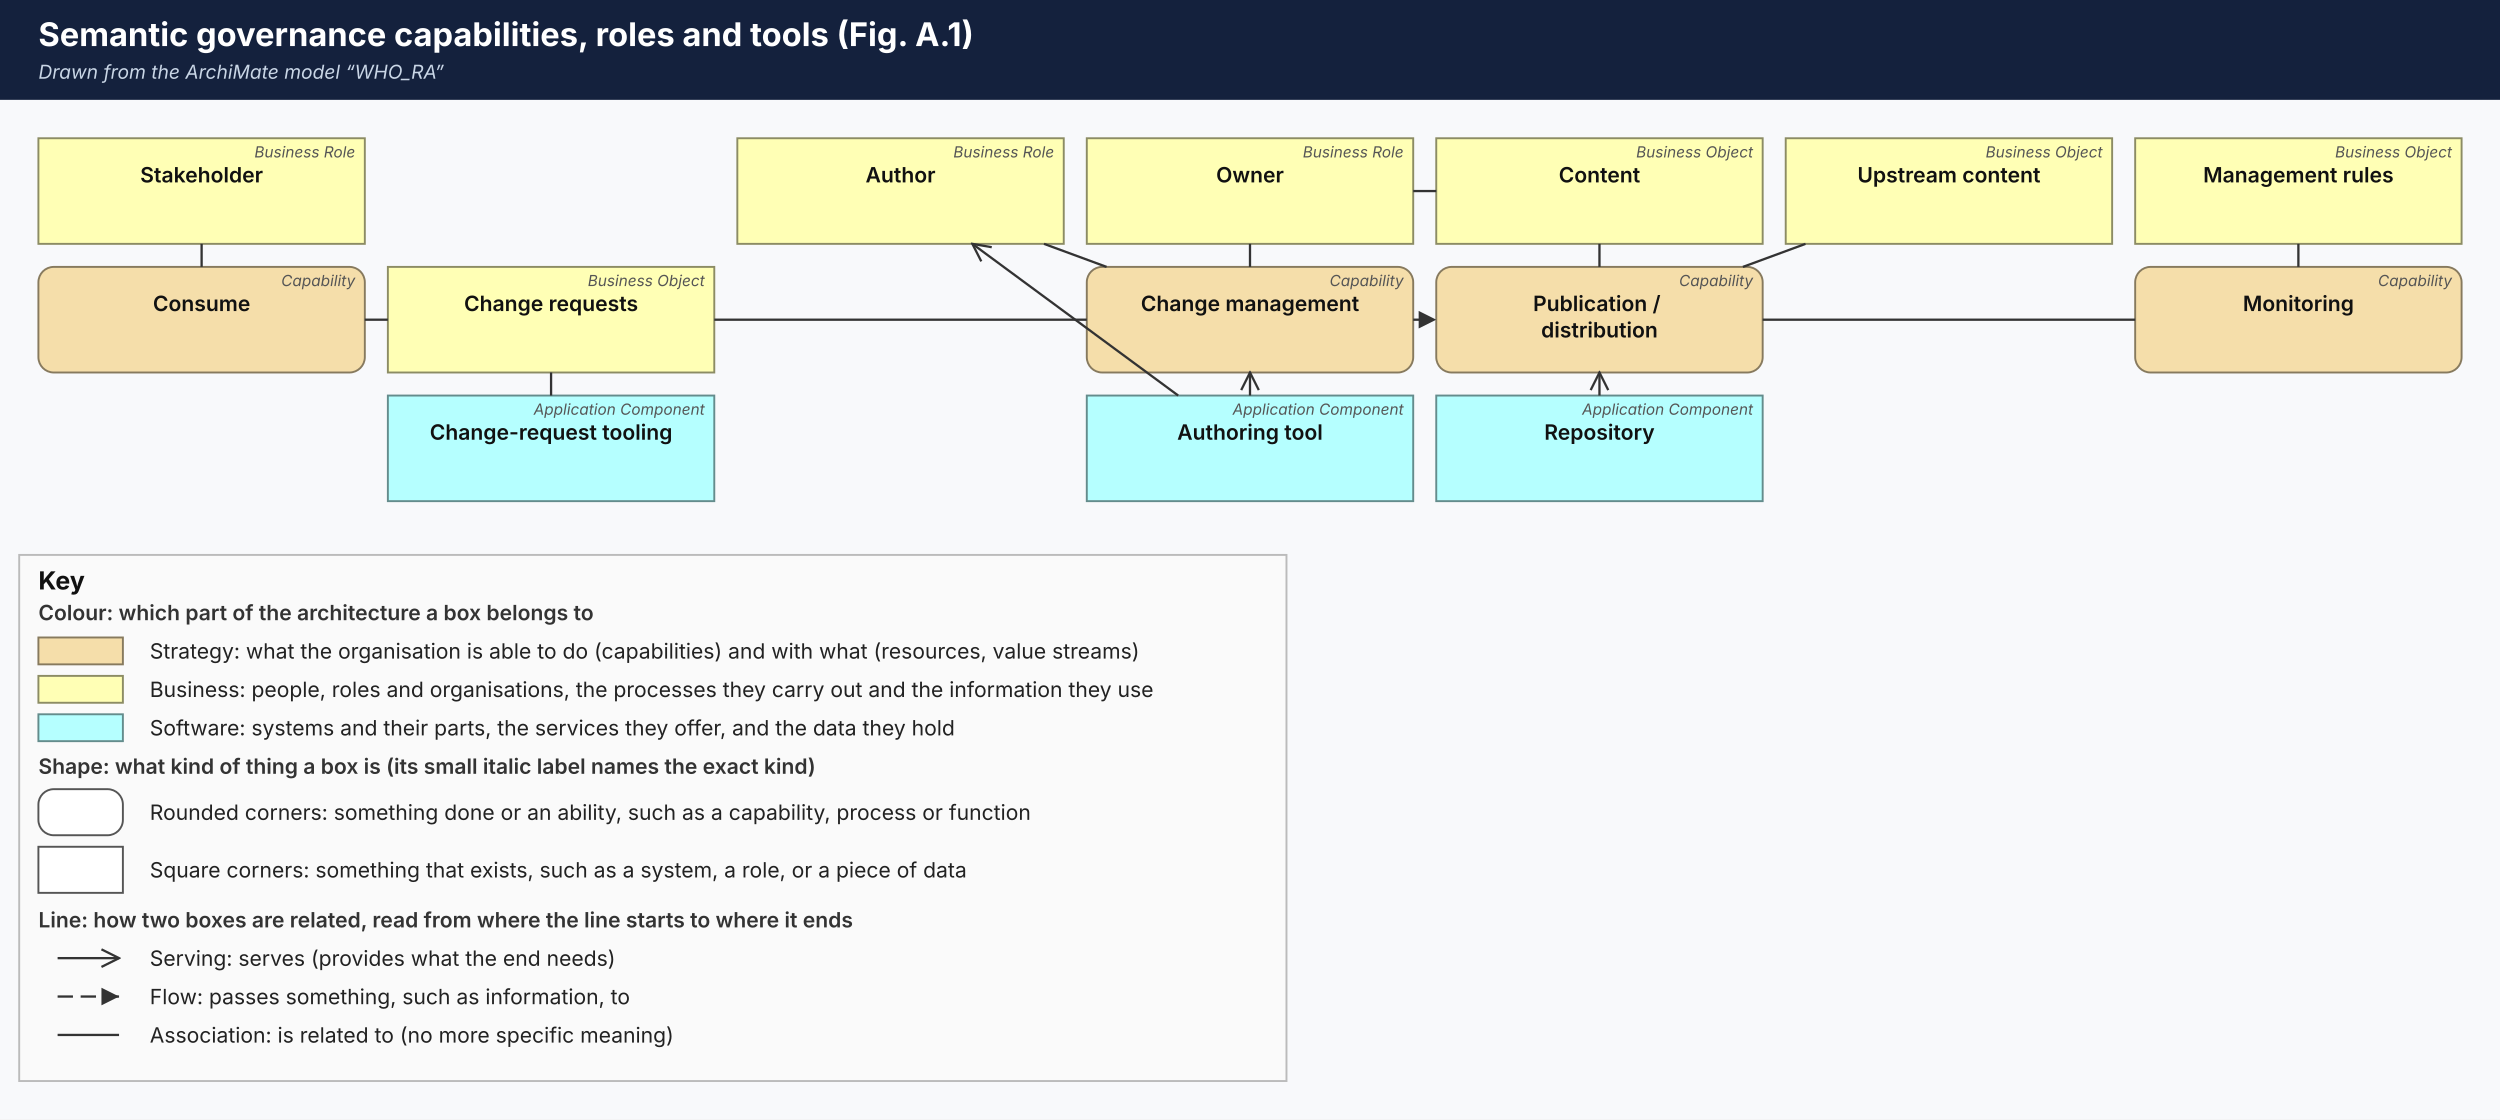
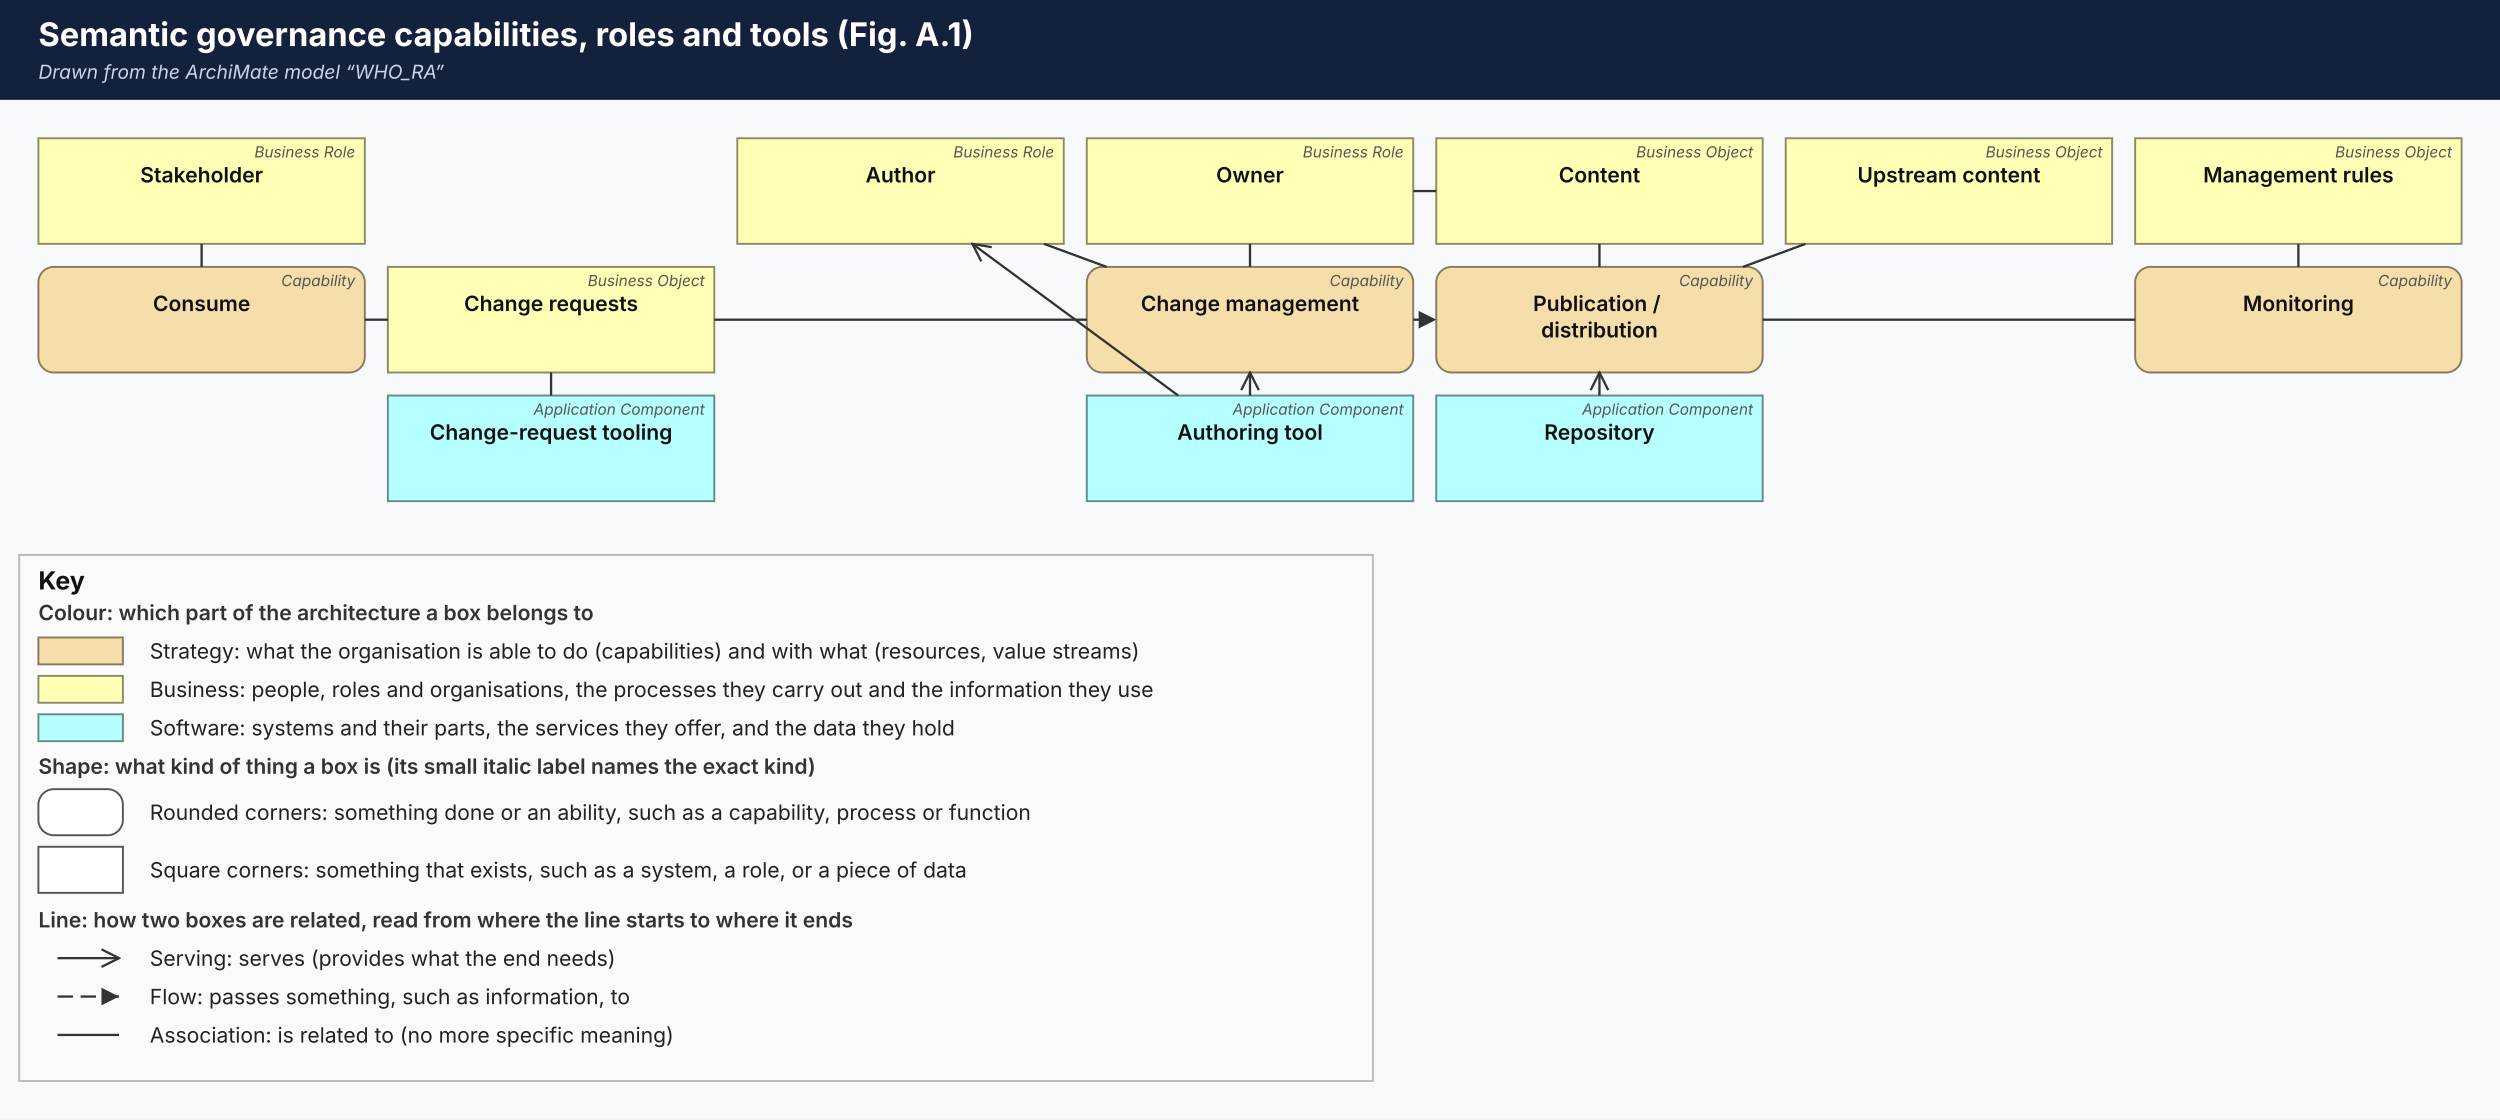
<svg xmlns="http://www.w3.org/2000/svg" viewBox="4 -48 1302 583" width="1302" height="583" role="img" aria-labelledby="av-title">
  <style>
.av-name{font:600 11px Inter, "Segoe UI", system-ui, -apple-system, Helvetica, Arial, sans-serif;fill:#111}
.av-type{font:italic 8px Inter, "Segoe UI", system-ui, -apple-system, Helvetica, Arial, sans-serif;fill:#555}
.av-group{font:600 11px Inter, "Segoe UI", system-ui, -apple-system, Helvetica, Arial, sans-serif;fill:#333}
.av-note{font:10px Inter, "Segoe UI", system-ui, -apple-system, Helvetica, Arial, sans-serif;fill:#222}
.av-key{font:11px Inter, "Segoe UI", system-ui, -apple-system, Helvetica, Arial, sans-serif;fill:#222}
.av-keyh{font:600 11px Inter, "Segoe UI", system-ui, -apple-system, Helvetica, Arial, sans-serif;fill:#333}
.av-keyt{font:700 13px Inter, "Segoe UI", system-ui, -apple-system, Helvetica, Arial, sans-serif;fill:#111}
.av-rel{font:9px Inter, "Segoe UI", system-ui, -apple-system, Helvetica, Arial, sans-serif;fill:#333;paint-order:stroke;stroke:#fff;stroke-width:3px}
a:hover rect,a:hover polygon,a:focus rect,a:focus polygon{stroke:#06c;stroke-width:2.5}
</style>
  <defs>
    <marker id="arrow-open" viewBox="0 0 12 12" refX="11" refY="6" markerWidth="11" markerHeight="11" orient="auto-start-reverse" markerUnits="userSpaceOnUse">
      <path d="M1 1 L11 6 L1 11" fill="none" stroke="#333" stroke-width="1.3" />
    </marker>
    <marker id="arrow-filled" viewBox="0 0 12 12" refX="11" refY="6" markerWidth="11" markerHeight="11" orient="auto-start-reverse" markerUnits="userSpaceOnUse">
      <path d="M1 1 L11 6 L1 11 Z" fill="#333" />
    </marker>
    <marker id="arrow-small" viewBox="0 0 10 10" refX="9" refY="5" markerWidth="8" markerHeight="8" orient="auto-start-reverse" markerUnits="userSpaceOnUse">
      <path d="M1 1 L9 5 L1 9" fill="none" stroke="#333" stroke-width="1.2" />
    </marker>
    <marker id="triangle-hollow" viewBox="0 0 14 14" refX="13" refY="7" markerWidth="13" markerHeight="13" orient="auto-start-reverse" markerUnits="userSpaceOnUse">
      <path d="M1 1 L13 7 L1 13 Z" fill="#fff" stroke="#333" stroke-width="1.2" />
    </marker>
    <marker id="diamond-filled" viewBox="0 0 16 10" refX="1" refY="5" markerWidth="16" markerHeight="10" orient="auto-start-reverse" markerUnits="userSpaceOnUse">
      <path d="M1 5 L8 1 L15 5 L8 9 Z" fill="#333" />
    </marker>
    <marker id="diamond-hollow" viewBox="0 0 16 10" refX="1" refY="5" markerWidth="16" markerHeight="10" orient="auto-start-reverse" markerUnits="userSpaceOnUse">
      <path d="M1 5 L8 1 L15 5 L8 9 Z" fill="#fff" stroke="#333" stroke-width="1.2" />
    </marker>
    <marker id="dot" viewBox="0 0 8 8" refX="4" refY="4" markerWidth="7" markerHeight="7" orient="auto" markerUnits="userSpaceOnUse">
      <circle cx="4" cy="4" r="3.2" fill="#333" />
    </marker>
    <pattern id="missing" width="8" height="8" patternUnits="userSpaceOnUse" patternTransform="rotate(45)">
      <rect width="8" height="8" fill="#fff" />
      <line x1="0" y1="0" x2="0" y2="8" stroke="#d33" stroke-width="2" />
    </pattern>
  </defs>
  <rect x="4" y="-48" width="1302" height="583" fill="#f8f9fb" />
  <rect x="4" y="-48" width="1302" height="52" fill="#14213d" />
  <text x="24" y="-24" style="font:700 17px Inter, &quot;Segoe UI&quot;, system-ui, -apple-system, Helvetica, Arial, sans-serif;fill:#fff">Semantic governance capabilities, roles and tools (Fig. A.1)</text>
  <text x="24" y="-7" style="font:italic 10px Inter, &quot;Segoe UI&quot;, system-ui, -apple-system, Helvetica, Arial, sans-serif;fill:#c9d6e6">Drawn from the ArchiMate model “WHO_RA”</text>
  <g>
    <rect x="24" y="24" width="170" height="55" fill="#ffffb5" stroke="#8c8c64" stroke-width="1" />
    <text class="av-type" x="189" y="34" text-anchor="end">Business Role</text>
    <text class="av-name" x="109" y="47" text-anchor="middle">
      <tspan x="109" dy="0">Stakeholder</tspan>
    </text>
  </g>
  <g>
    <rect x="24" y="91" width="170" height="55" rx="8" fill="#f5deaa" stroke="#877a5e" stroke-width="1" />
    <text class="av-type" x="189" y="101" text-anchor="end">Capability</text>
    <text class="av-name" x="109" y="114" text-anchor="middle">
      <tspan x="109" dy="0">Consume</tspan>
    </text>
  </g>
  <g>
    <rect x="206" y="91" width="170" height="55" fill="#ffffb5" stroke="#8c8c64" stroke-width="1" />
    <text class="av-type" x="371" y="101" text-anchor="end">Business Object</text>
    <text class="av-name" x="291" y="114" text-anchor="middle">
      <tspan x="291" dy="0">Change requests</tspan>
    </text>
  </g>
  <g>
    <rect x="206" y="158" width="170" height="55" fill="#b5ffff" stroke="#648c8c" stroke-width="1" />
    <text class="av-type" x="371" y="168" text-anchor="end">Application Component</text>
    <text class="av-name" x="291" y="181" text-anchor="middle">
      <tspan x="291" dy="0">Change-request tooling</tspan>
    </text>
  </g>
  <g>
    <rect x="388" y="24" width="170" height="55" fill="#ffffb5" stroke="#8c8c64" stroke-width="1" />
    <text class="av-type" x="553" y="34" text-anchor="end">Business Role</text>
    <text class="av-name" x="473" y="47" text-anchor="middle">
      <tspan x="473" dy="0">Author</tspan>
    </text>
  </g>
  <g>
    <rect x="570" y="24" width="170" height="55" fill="#ffffb5" stroke="#8c8c64" stroke-width="1" />
    <text class="av-type" x="735" y="34" text-anchor="end">Business Role</text>
    <text class="av-name" x="655" y="47" text-anchor="middle">
      <tspan x="655" dy="0">Owner</tspan>
    </text>
  </g>
  <g>
    <rect x="570" y="91" width="170" height="55" rx="8" fill="#f5deaa" stroke="#877a5e" stroke-width="1" />
    <text class="av-type" x="735" y="101" text-anchor="end">Capability</text>
    <text class="av-name" x="655" y="114" text-anchor="middle">
      <tspan x="655" dy="0">Change management</tspan>
    </text>
  </g>
  <g>
    <rect x="570" y="158" width="170" height="55" fill="#b5ffff" stroke="#648c8c" stroke-width="1" />
    <text class="av-type" x="735" y="168" text-anchor="end">Application Component</text>
    <text class="av-name" x="655" y="181" text-anchor="middle">
      <tspan x="655" dy="0">Authoring tool</tspan>
    </text>
  </g>
  <g>
    <rect x="752" y="24" width="170" height="55" fill="#ffffb5" stroke="#8c8c64" stroke-width="1" />
    <text class="av-type" x="917" y="34" text-anchor="end">Business Object</text>
    <text class="av-name" x="837" y="47" text-anchor="middle">
      <tspan x="837" dy="0">Content</tspan>
    </text>
  </g>
  <g>
    <rect x="934" y="24" width="170" height="55" fill="#ffffb5" stroke="#8c8c64" stroke-width="1" />
    <text class="av-type" x="1099" y="34" text-anchor="end">Business Object</text>
    <text class="av-name" x="1019" y="47" text-anchor="middle">
      <tspan x="1019" dy="0">Upstream content</tspan>
    </text>
  </g>
  <g>
    <rect x="752" y="91" width="170" height="55" rx="8" fill="#f5deaa" stroke="#877a5e" stroke-width="1" />
    <text class="av-type" x="917" y="101" text-anchor="end">Capability</text>
    <text class="av-name" x="837" y="114" text-anchor="middle">
      <tspan x="837" dy="0">Publication /</tspan>
      <tspan x="837" dy="13.75">distribution</tspan>
    </text>
  </g>
  <g>
    <rect x="752" y="158" width="170" height="55" fill="#b5ffff" stroke="#648c8c" stroke-width="1" />
    <text class="av-type" x="917" y="168" text-anchor="end">Application Component</text>
    <text class="av-name" x="837" y="181" text-anchor="middle">
      <tspan x="837" dy="0">Repository</tspan>
    </text>
  </g>
  <g>
    <rect x="1116" y="24" width="170" height="55" fill="#ffffb5" stroke="#8c8c64" stroke-width="1" />
    <text class="av-type" x="1281" y="34" text-anchor="end">Business Object</text>
    <text class="av-name" x="1201" y="47" text-anchor="middle">
      <tspan x="1201" dy="0">Management rules</tspan>
    </text>
  </g>
  <g>
    <rect x="1116" y="91" width="170" height="55" rx="8" fill="#f5deaa" stroke="#877a5e" stroke-width="1" />
    <text class="av-type" x="1281" y="101" text-anchor="end">Capability</text>
    <text class="av-name" x="1201" y="114" text-anchor="middle">
      <tspan x="1201" dy="0">Monitoring</tspan>
    </text>
  </g>
  <g>
    <path d="M109 79 L109 91" fill="none" stroke="#333" stroke-width="1.2" />
    <path d="M109 79 L109 91" fill="none" stroke="transparent" stroke-width="8" />
  </g>
  <g>
    <path d="M194 118.5 L206 118.5" fill="none" stroke="#333" stroke-width="1.2" />
    <path d="M194 118.5 L206 118.5" fill="none" stroke="transparent" stroke-width="8" />
  </g>
  <g>
    <path d="M376 118.5 L570 118.5" fill="none" stroke="#333" stroke-width="1.2" />
    <path d="M376 118.5 L570 118.5" fill="none" stroke="transparent" stroke-width="8" />
  </g>
  <g>
    <path d="M291 158 L291 146" fill="none" stroke="#333" stroke-width="1.2" />
    <path d="M291 158 L291 146" fill="none" stroke="transparent" stroke-width="8" />
  </g>
  <g>
    <path d="M547.7 79 L580.3 91" fill="none" stroke="#333" stroke-width="1.2" />
    <path d="M547.7 79 L580.3 91" fill="none" stroke="transparent" stroke-width="8" />
  </g>
  <g>
    <path d="M655 91 L655 79" fill="none" stroke="#333" stroke-width="1.2" />
    <path d="M655 91 L655 79" fill="none" stroke="transparent" stroke-width="8" />
  </g>
  <g>
    <path d="M740 118.5 L752 118.5" fill="none" stroke="#333" stroke-width="1.2" stroke-dasharray="8 4" marker-end="url(#arrow-filled)" />
    <path d="M740 118.5 L752 118.5" fill="none" stroke="transparent" stroke-width="8" />
  </g>
  <g>
    <path d="M617.6 158 L510.4 79" fill="none" stroke="#333" stroke-width="1.2" marker-end="url(#arrow-open)" />
    <path d="M617.6 158 L510.4 79" fill="none" stroke="transparent" stroke-width="8" />
  </g>
  <g>
    <path d="M655 158 L655 146" fill="none" stroke="#333" stroke-width="1.2" marker-end="url(#arrow-open)" />
    <path d="M655 158 L655 146" fill="none" stroke="transparent" stroke-width="8" />
  </g>
  <g>
    <path d="M752 51.5 L740 51.5" fill="none" stroke="#333" stroke-width="1.2" />
    <path d="M752 51.5 L740 51.5" fill="none" stroke="transparent" stroke-width="8" />
  </g>
  <g>
    <path d="M944.3 79 L911.7 91" fill="none" stroke="#333" stroke-width="1.2" />
    <path d="M944.3 79 L911.7 91" fill="none" stroke="transparent" stroke-width="8" />
  </g>
  <g>
    <path d="M837 91 L837 79" fill="none" stroke="#333" stroke-width="1.2" />
    <path d="M837 91 L837 79" fill="none" stroke="transparent" stroke-width="8" />
  </g>
  <g>
    <path d="M837 158 L837 146" fill="none" stroke="#333" stroke-width="1.2" marker-end="url(#arrow-open)" />
    <path d="M837 158 L837 146" fill="none" stroke="transparent" stroke-width="8" />
  </g>
  <g>
    <path d="M1201 79 L1201 91" fill="none" stroke="#333" stroke-width="1.2" />
    <path d="M1201 79 L1201 91" fill="none" stroke="transparent" stroke-width="8" />
  </g>
  <g>
    <path d="M1116 118.5 L922 118.5" fill="none" stroke="#333" stroke-width="1.2" />
    <path d="M1116 118.5 L922 118.5" fill="none" stroke="transparent" stroke-width="8" />
  </g>
  <g class="av-legend">
-     <rect x="14" y="241" width="660" height="274" fill="#fafafa" stroke="#bbb" />
+     <rect x="14" y="241" width="705" height="274" fill="#fafafa" stroke="#bbb" />
    <text class="av-keyt" x="24" y="259">Key</text>
    <text class="av-keyh" x="24" y="275">Colour: which part of the architecture a box belongs to</text>
    <rect x="24" y="284" width="44" height="14" fill="#f5deaa" stroke="#877a5e" />
    <text class="av-key" x="82" y="295">Strategy: what the organisation is able to do (capabilities) and with what (resources, value streams)</text>
    <rect x="24" y="304" width="44" height="14" fill="#ffffb5" stroke="#8c8c64" />
    <text class="av-key" x="82" y="315">Business: people, roles and organisations, the processes they carry out and the information they use</text>
    <rect x="24" y="324" width="44" height="14" fill="#b5ffff" stroke="#648c8c" />
    <text class="av-key" x="82" y="335">Software: systems and their parts, the services they offer, and the data they hold</text>
    <text class="av-keyh" x="24" y="355">Shape: what kind of thing a box is (its small italic label names the exact kind)</text>
    <rect x="24" y="363" width="44" height="24" rx="8" fill="#fff" stroke="#555" />
    <text class="av-key" x="82" y="379">Rounded corners: something done or an ability, such as a capability, process or function</text>
    <rect x="24" y="393" width="44" height="24" fill="#fff" stroke="#555" />
    <text class="av-key" x="82" y="409">Square corners: something that exists, such as a system, a role, or a piece of data</text>
    <text class="av-keyh" x="24" y="435">Line: how two boxes are related, read from where the line starts to where it ends</text>
    <path d="M34 451 L66 451" fill="none" stroke="#333" stroke-width="1.2" marker-end="url(#arrow-open)" />
    <text class="av-key" x="82" y="455">Serving: serves (provides what the end needs)</text>
    <path d="M34 471 L66 471" fill="none" stroke="#333" stroke-width="1.2" stroke-dasharray="8 4" marker-end="url(#arrow-filled)" />
    <text class="av-key" x="82" y="475">Flow: passes something, such as information, to</text>
    <path d="M34 491 L66 491" fill="none" stroke="#333" stroke-width="1.2" />
    <text class="av-key" x="82" y="495">Association: is related to (no more specific meaning)</text>
  </g>
</svg>
